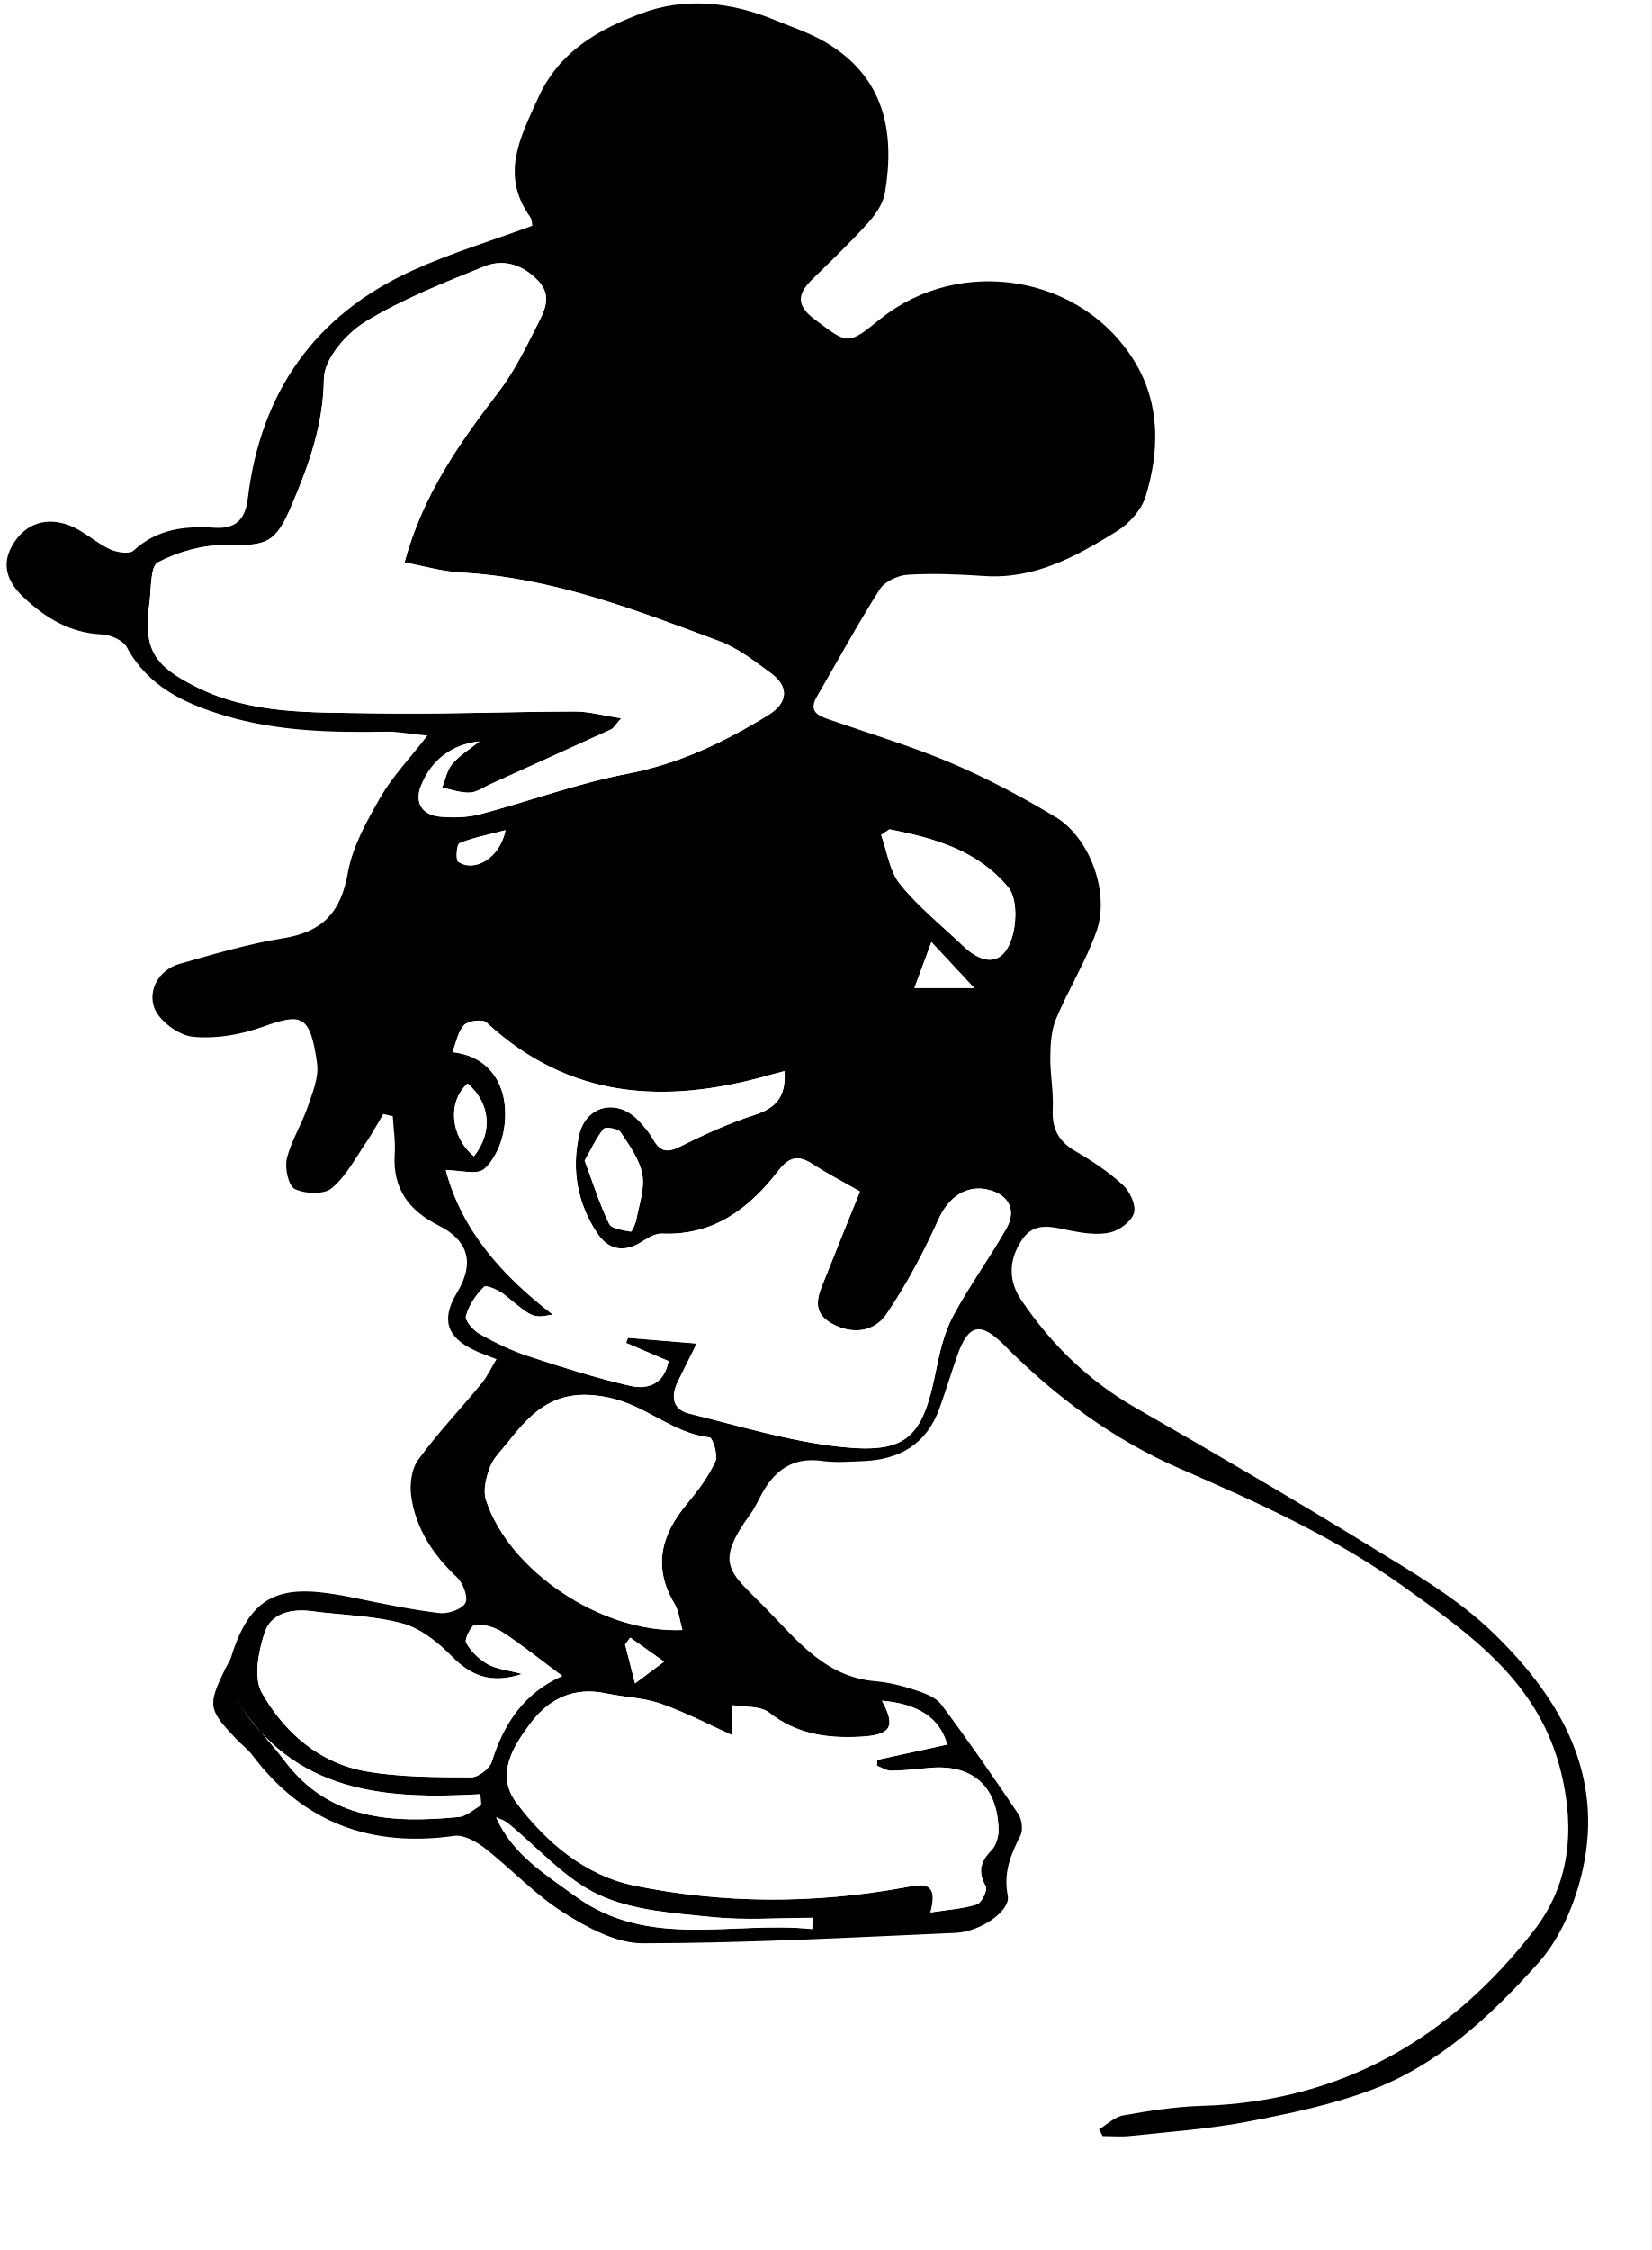
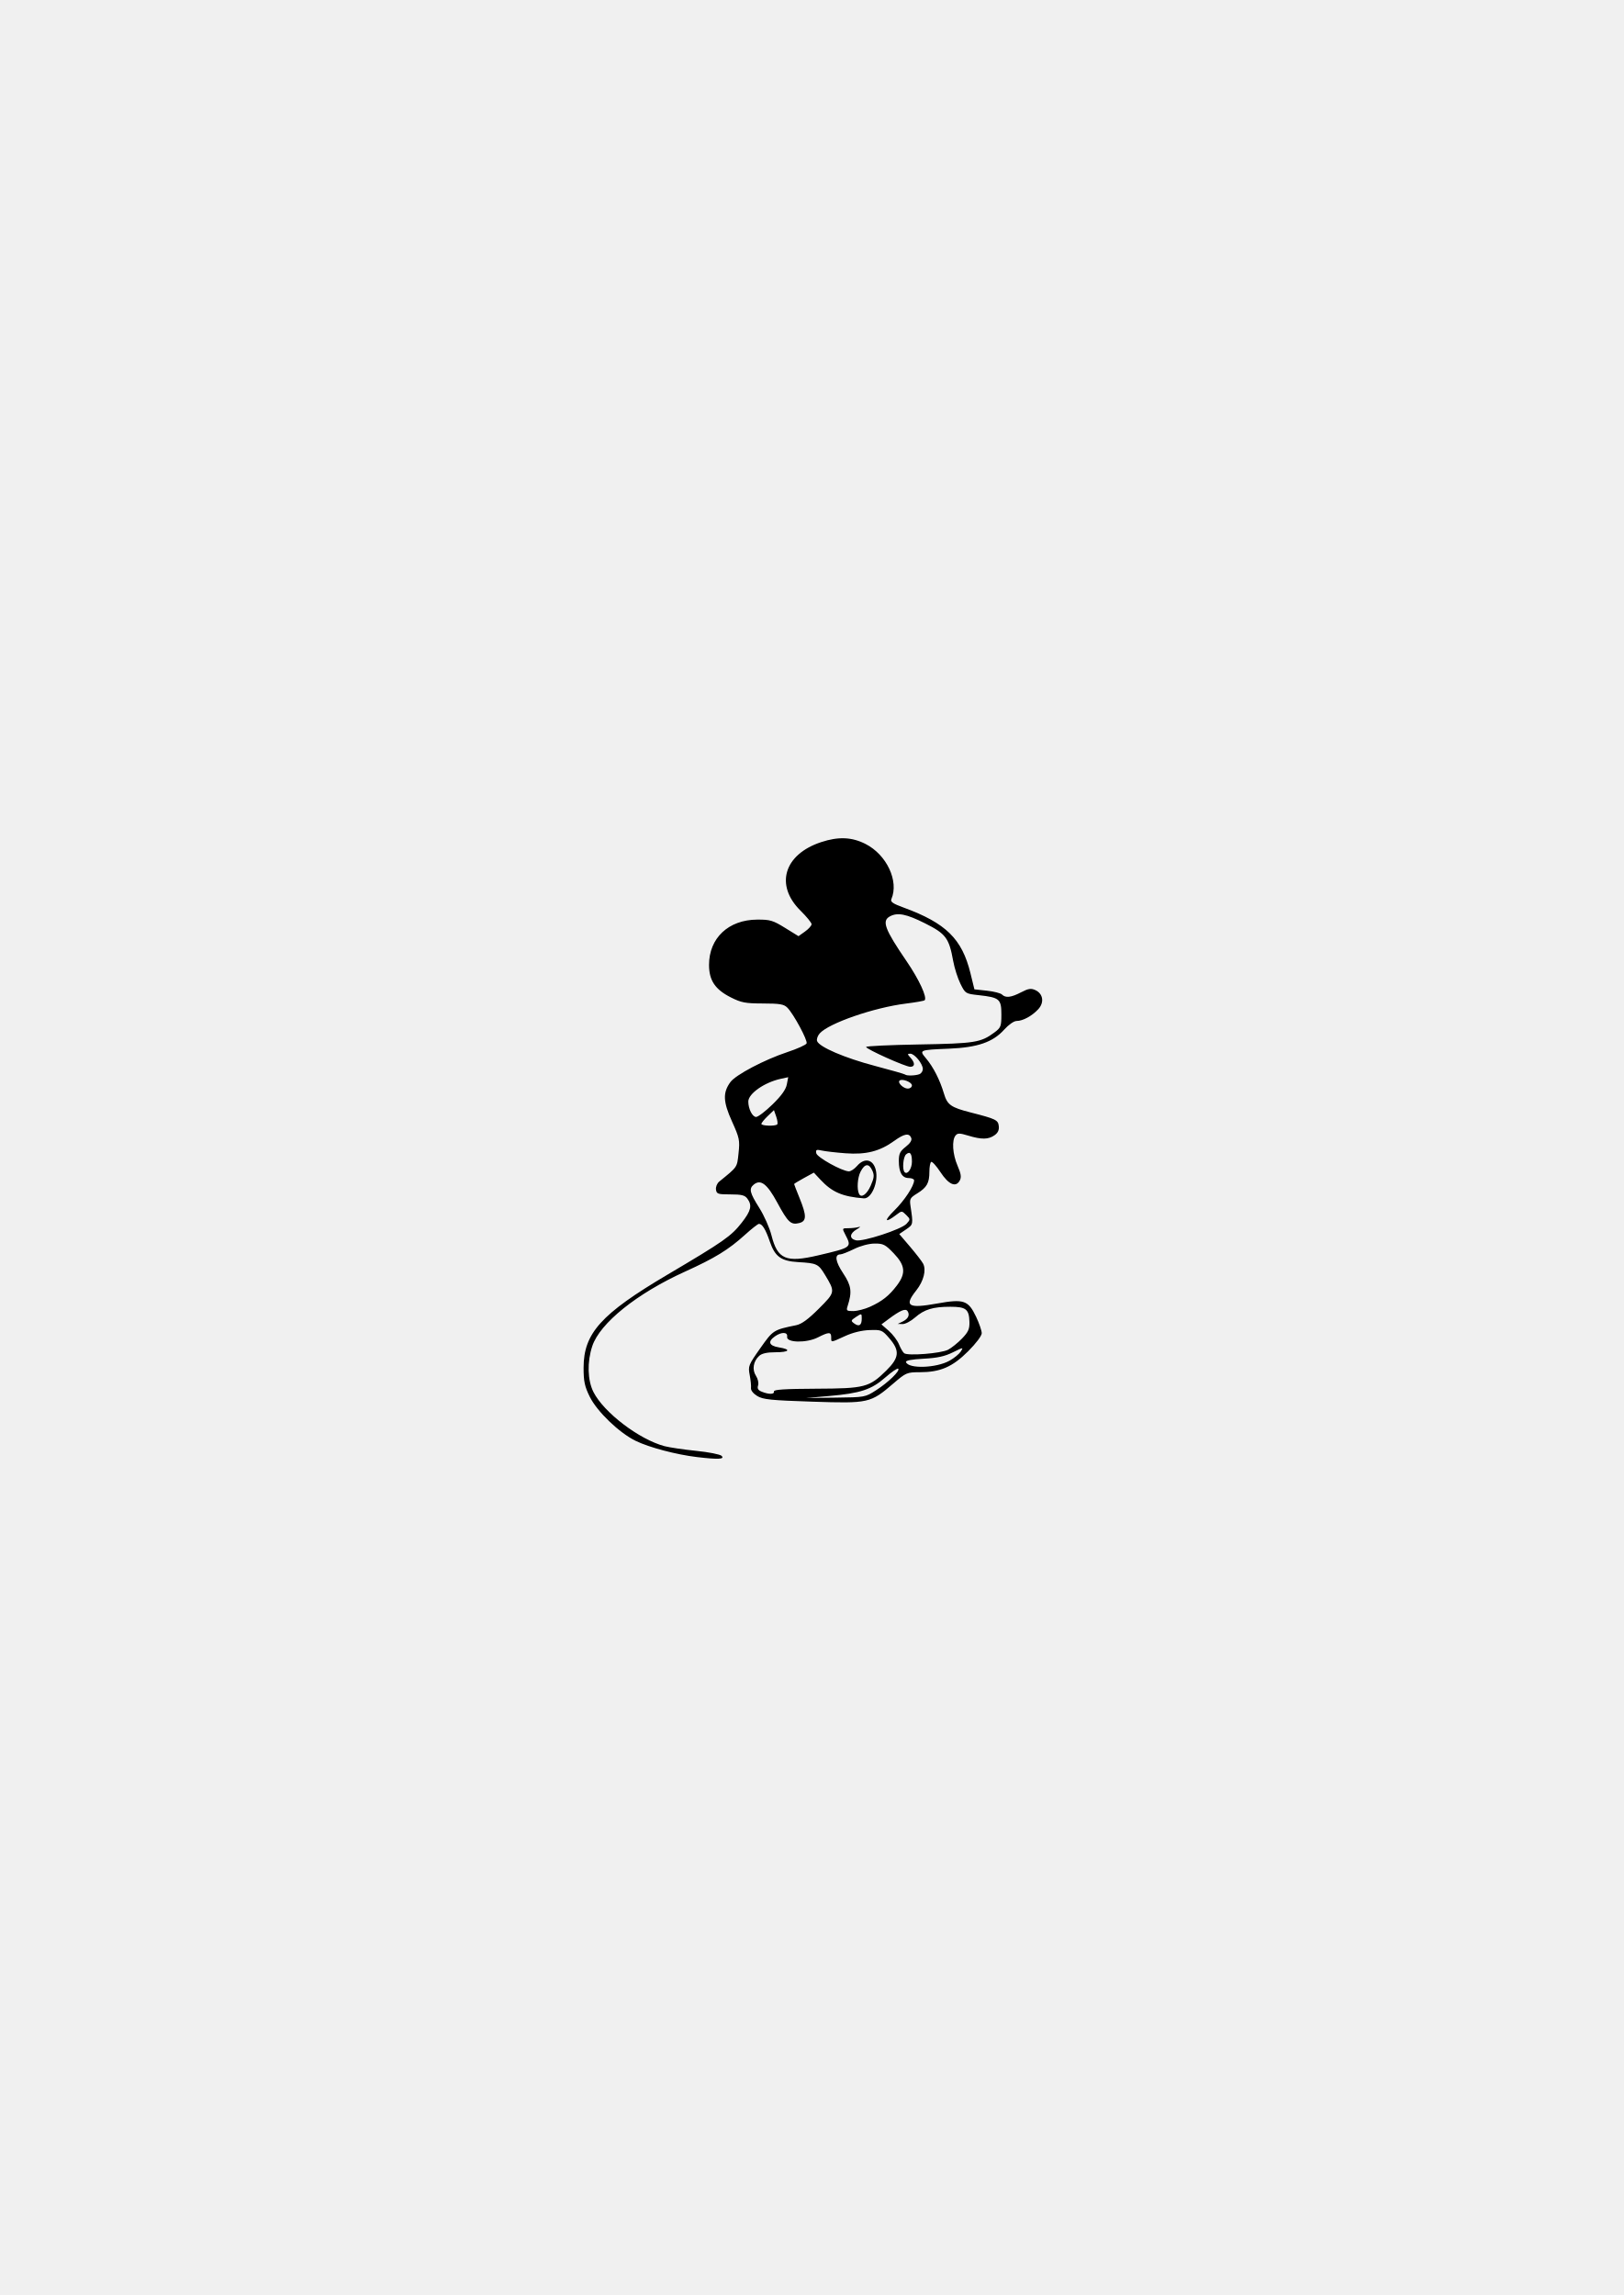
- <svg xmlns="http://www.w3.org/2000/svg" id="Layer_1" viewBox="0 0 323 440">
-   <defs>
-     <style>.cls-1,.cls-2{stroke-width:0px;}.cls-2{fill:#fff;}</style>
-   </defs>
-   <path class="cls-2" d="M0,440C0,293.33,0,146.67,0,0c107.67,0,215.33,0,323,0,0,146.67,0,293.33,0,440-107.67,0-215.33,0-323,0ZM97.11,265.78c-1.11,1.82-1.84,3.43-2.93,4.75-4.12,5-8.61,9.72-12.41,14.94-1.31,1.8-1.67,4.87-1.34,7.2.91,6.3,4.28,11.37,8.93,15.75,1.2,1.13,2.27,3.98,1.66,5.04-.73,1.26-3.41,2.17-5.1,1.97-5.57-.68-11.1-1.84-16.61-2.97-13.09-2.69-19.97-2.02-24.12,11.6-.24.78-.77,1.47-1.13,2.22-3.5,7.23-3.39,7.94,2.15,13.79,1.03,1.09,2.28,2,3.17,3.19,9.99,13.25,23.23,18.02,39.48,15.73,1.86-.26,4.32,1.13,5.97,2.42,5.23,4.09,9.84,9.08,15.4,12.6,4.63,2.93,10.27,5.99,15.47,5.99,20.4-.02,40.81-1.15,61.21-2.04,4.89-.21,10.76-4.31,10.19-7.24-.88-4.5.55-8.03,2.47-11.78.56-1.08.3-3.16-.41-4.22-4.87-7.25-9.85-14.45-15.09-21.44-1.08-1.44-3.31-2.22-5.17-2.83-2.5-.82-5.13-1.47-7.75-1.7-9.83-.85-15.36-8.13-21.47-14.34-7.01-7.14-10.14-8.42-2.87-18.44.87-1.2,1.48-2.59,2.2-3.9,2.55-4.66,6.14-7.19,11.77-6.4,2.61.37,5.33.14,7.99.04,7.15-.27,12.45-3.32,14.97-10.3,1.24-3.44,2.29-6.94,3.5-10.39,2.15-6.1,4.54-6.63,9.11-2.04,10.06,10.13,21.34,18.51,34.48,24.22,15.08,6.56,30.05,13.28,43.52,22.92,13.4,9.59,26.72,18.86,31,36.52,2.76,11.38,1.61,21.89-5.27,30.78-16.37,21.17-37.74,33.62-65.14,34.4-5.11.15-10.23.97-15.28,1.86-1.68.3-3.15,1.78-4.71,2.72.24.44.47.88.71,1.32,1.8,0,3.63.16,5.41-.03,7.58-.82,15.22-1.33,22.69-2.75,8.25-1.57,16.6-3.3,24.43-6.23,13.22-4.95,23.5-14.63,32.66-24.84,4.69-5.23,7.76-12.95,9.06-20.01,3.36-18.3-5.59-32.75-18.05-44.74-6.83-6.57-15.35-11.52-23.52-16.54-15.26-9.38-30.74-18.41-46.28-27.32-9.18-5.26-16.44-12.37-22.31-21.03-2.62-3.86-2.43-7.88.08-11.73,2.47-3.77,5.95-2.56,9.45-1.88,2.56.5,5.35.93,7.82.38,1.83-.41,4.19-2.17,4.68-3.81.45-1.52-.8-4.21-2.15-5.46-2.78-2.56-6.01-4.71-9.29-6.62-3.27-1.91-4.62-4.37-4.44-8.16.16-3.44-.53-6.91-.48-10.36.04-2.48.21-5.16,1.14-7.4,2.43-5.8,5.82-11.22,7.9-17.12,2.64-7.48-1.31-18.28-8.03-22.32-6.53-3.93-13.32-7.56-20.33-10.53-7.76-3.3-15.88-5.72-23.86-8.5-2.25-.78-4.21-1.57-2.47-4.54,4.08-7,7.94-14.14,12.3-20.97.98-1.53,3.56-2.73,5.48-2.84,4.97-.3,9.99-.08,14.98.25,9.9.66,18.05-3.89,25.96-8.79,2.38-1.47,4.76-4.13,5.56-6.74,2.72-8.83,2.88-17.94-1.96-26.1-10.25-17.27-34.29-21.22-49.99-8.57-6.35,5.12-6.22,4.95-12.87-.06-3.56-2.69-3.25-4.93-.42-7.7,3.69-3.61,7.44-7.18,10.9-11.01,1.51-1.67,3.02-3.83,3.37-5.95,2.02-11.99-.14-22.62-11.5-29.37-3.1-1.85-6.63-3-9.99-4.4-8.61-3.56-17.69-4.53-26.3-1.27-8.24,3.12-15.92,7.37-20.03,16.46-3.55,7.84-7.44,15.04-1.59,23.28.42.59.39,1.51.44,1.74-8.07,2.98-16.01,5.36-23.48,8.76-19.09,8.69-29.69,23.83-32.18,44.6-.49,4.09-2.39,5.96-6.5,5.69-5.79-.37-11.24.22-15.84,4.47-.82.76-3.32.37-4.68-.28-2.82-1.34-5.22-3.71-8.12-4.74-4.32-1.53-8.29-.34-10.81,3.81-2.42,3.98-.98,7.42,2.05,10.29,4.31,4.08,9.14,7.03,15.39,7.3,1.69.07,4.12,1.16,4.86,2.52,4.19,7.71,11.3,11.01,19.1,13.35,10.33,3.09,20.96,3.34,31.63,3.15,2.19-.04,4.39.4,8.06.77-3.69,4.77-6.94,8.13-9.19,12.06-2.66,4.65-5.47,9.62-6.38,14.77-1.36,7.66-4.8,11.53-12.66,12.8-6.83,1.1-13.53,3.1-20.21,5-4.15,1.18-6.18,5.13-5.03,8.49.88,2.57,4.72,5.45,7.5,5.76,4.45.48,9.37-.36,13.65-1.9,7.66-2.75,9.38-2.55,10.73,7.12.38,2.73-.9,5.81-1.86,8.58-1.18,3.43-3.23,6.61-4.06,10.09-.44,1.84.34,5.31,1.58,5.9,2.01.95,5.66,1.11,7.17-.14,2.81-2.33,4.64-5.88,6.78-8.99,1.22-1.78,2.23-3.69,3.34-5.55.62.15,1.24.29,1.86.44.14,2.49.54,5,.38,7.47-.43,6.73,2.8,11,8.56,13.88,5.92,2.97,7.1,7.41,3.65,13.12-3.17,5.25-2.12,8.72,3.47,11.35,1.16.55,2.39.96,4.22,1.69Z" />
-   <path class="cls-1" d="M97.11,265.78c-1.83-.73-3.06-1.14-4.22-1.69-5.59-2.63-6.63-6.1-3.47-11.35,3.45-5.71,2.27-10.15-3.65-13.12-5.76-2.89-8.99-7.16-8.56-13.88.16-2.47-.24-4.98-.38-7.47-.62-.15-1.24-.29-1.86-.44-1.11,1.85-2.12,3.77-3.34,5.55-2.13,3.11-3.96,6.66-6.78,8.99-1.51,1.25-5.17,1.1-7.17.14-1.24-.59-2.02-4.06-1.58-5.9.83-3.49,2.88-6.66,4.06-10.09.95-2.77,2.24-5.85,1.86-8.58-1.35-9.67-3.07-9.87-10.73-7.12-4.27,1.53-9.2,2.38-13.65,1.9-2.79-.3-6.62-3.18-7.5-5.76-1.15-3.36.88-7.31,5.03-8.49,6.68-1.9,13.38-3.9,20.21-5,7.86-1.27,11.3-5.14,12.66-12.8.91-5.15,3.72-10.12,6.38-14.77,2.25-3.93,5.49-7.3,9.19-12.06-3.66-.37-5.86-.81-8.06-.77-10.68.19-21.3-.05-31.63-3.15-7.8-2.34-14.91-5.63-19.1-13.35-.74-1.36-3.16-2.44-4.86-2.52-6.25-.27-11.08-3.22-15.39-7.3-3.04-2.87-4.47-6.31-2.05-10.29,2.52-4.15,6.49-5.34,10.81-3.81,2.9,1.03,5.29,3.4,8.12,4.74,1.35.64,3.86,1.03,4.68.28,4.61-4.26,10.06-4.85,15.84-4.47,4.11.27,6.01-1.6,6.5-5.69,2.49-20.77,13.09-35.91,32.18-44.6,7.47-3.4,15.41-5.79,23.48-8.76-.05-.23-.02-1.15-.44-1.74-5.85-8.25-1.96-15.44,1.59-23.28,4.11-9.09,11.79-13.34,20.03-16.46,8.61-3.26,17.69-2.29,26.3,1.27,3.36,1.39,6.89,2.55,9.99,4.4,11.36,6.75,13.51,17.37,11.5,29.37-.36,2.13-1.87,4.29-3.37,5.95-3.46,3.83-7.21,7.39-10.9,11.01-2.83,2.77-3.14,5.01.42,7.7,6.65,5.02,6.52,5.18,12.87.06,15.69-12.65,39.74-8.7,49.99,8.57,4.84,8.16,4.68,17.27,1.96,26.1-.8,2.6-3.18,5.26-5.56,6.74-7.91,4.9-16.05,9.46-25.96,8.79-4.98-.33-10-.55-14.98-.25-1.92.11-4.51,1.31-5.48,2.84-4.35,6.83-8.21,13.97-12.3,20.97-1.73,2.97.23,3.76,2.47,4.54,7.98,2.77,16.11,5.2,23.86,8.5,7.01,2.98,13.8,6.61,20.33,10.53,6.73,4.04,10.67,14.84,8.03,22.32-2.08,5.9-5.47,11.33-7.9,17.12-.94,2.24-1.11,4.91-1.14,7.4-.05,3.45.65,6.92.48,10.36-.18,3.8,1.16,6.26,4.44,8.16,3.28,1.91,6.51,4.06,9.29,6.62,1.36,1.24,2.6,3.93,2.15,5.46-.48,1.64-2.84,3.4-4.68,3.81-2.46.55-5.26.12-7.82-.38-3.5-.68-6.98-1.89-9.45,1.88-2.52,3.84-2.7,7.86-.08,11.73,5.86,8.66,13.13,15.77,22.31,21.03,15.54,8.91,31.02,17.94,46.28,27.32,8.17,5.02,16.69,9.96,23.52,16.54,12.45,11.99,21.4,26.44,18.05,44.74-1.3,7.06-4.36,14.78-9.06,20.01-9.16,10.21-19.44,19.89-32.66,24.84-7.83,2.93-16.18,4.66-24.43,6.23-7.47,1.42-15.11,1.93-22.69,2.75-1.78.19-3.6.03-5.41.03-.24-.44-.47-.88-.71-1.32,1.56-.94,3.03-2.42,4.71-2.72,5.05-.89,10.17-1.71,15.28-1.86,27.4-.79,48.78-13.23,65.14-34.4,6.87-8.89,8.03-19.4,5.27-30.78-4.28-17.66-17.6-26.93-31-36.52-13.47-9.64-28.44-16.36-43.52-22.92-13.14-5.71-24.42-14.1-34.48-24.22-4.57-4.6-6.96-4.06-9.11,2.04-1.21,3.45-2.26,6.95-3.5,10.39-2.52,6.98-7.82,10.04-14.97,10.3-2.66.1-5.38.33-7.99-.04-5.63-.79-9.22,1.75-11.77,6.4-.72,1.31-1.33,2.7-2.2,3.9-7.27,10.02-4.14,11.3,2.87,18.44,6.11,6.21,11.64,13.5,21.47,14.34,2.62.23,5.25.87,7.75,1.7,1.86.61,4.09,1.39,5.17,2.83,5.24,6.99,10.22,14.19,15.09,21.44.71,1.06.97,3.14.41,4.22-1.92,3.75-3.35,7.28-2.47,11.78.57,2.92-5.3,7.02-10.19,7.24-20.4.89-40.8,2.02-61.21,2.04-5.19,0-10.83-3.06-15.47-5.99-5.56-3.51-10.17-8.51-15.4-12.6-1.66-1.29-4.11-2.69-5.97-2.42-16.25,2.29-29.49-2.48-39.48-15.73-.89-1.19-2.14-2.1-3.17-3.19-5.54-5.85-5.65-6.56-2.15-13.79.36-.75.89-1.44,1.13-2.22,4.15-13.62,11.03-14.29,24.12-11.6,5.51,1.13,11.03,2.29,16.61,2.97,1.68.2,4.37-.7,5.1-1.97.61-1.06-.46-3.91-1.66-5.04-4.65-4.38-8.01-9.45-8.93-15.75-.34-2.33.02-5.39,1.34-7.2,3.8-5.22,8.29-9.94,12.41-14.94,1.09-1.32,1.82-2.93,2.93-4.75ZM93.81,144.97c-5.49.59-9.41,3.65-11.44,8.63-1.31,3.2.06,5.75,3.68,6.09,2.61.24,5.4.17,7.92-.49,9.62-2.54,19.04-6.03,28.77-7.91,10.09-1.94,18.93-6.18,27.48-11.43,3.91-2.4,4.22-5.54.59-8.21-3.2-2.35-6.47-4.93-10.13-6.29-16.38-6.1-32.71-12.45-50.5-13.41-3.76-.2-7.48-1.32-11.05-1.98,3.6-13.36,10.83-23.45,18.44-33.39,3-3.92,5.23-8.48,7.47-12.92,1.38-2.73,3.11-5.73.23-8.76-2.94-3.1-6.69-4.35-10.46-2.83-7.99,3.22-16.12,6.42-23.42,10.89-3.7,2.27-7.99,7.26-8.03,11.07-.11,9.05-2.97,16.95-6.35,24.88-3.18,7.48-4.88,7.79-12.95,7.68-4.42-.06-9.21,1.31-13.15,3.35-1.53.79-1.3,5.18-1.67,7.96-1.2,9.06.84,12.22,9.02,16.35,10.91,5.51,22.67,5,34.26,5.22,13.32.25,26.65-.32,39.97-.35,2.74,0,5.48.79,9.01,1.34-1.25,1.43-1.5,1.95-1.9,2.13-7.85,3.59-15.72,7.15-23.58,10.71-1.36.62-2.72,1.62-4.12,1.68-1.79.08-3.61-.61-5.42-.97.65-1.58.96-3.45,2.02-4.67,1.48-1.71,3.52-2.94,5.32-4.38ZM153.46,209.46c-1.4.37-2.35.6-3.29.87-20.06,5.68-38.81,4.62-55.03-10.38-.75-.69-3.53-.35-4.36.5-1.22,1.25-1.54,3.39-2.3,5.3,7.24.75,11.28,6.55,10.15,14.75-.4,2.89-1.82,6.23-3.91,8.09-1.4,1.24-4.8.24-7.53.24,3.14,11.78,10.95,20.55,20.93,28.24-3.95.74-3.9.68-9.37-3.82-1.13-.93-3.63-2.04-4.08-1.6-1.58,1.54-2.97,3.6-3.54,5.7-.24.9,1.46,2.83,2.71,3.53,3.03,1.7,6.21,3.24,9.51,4.32,6.6,2.17,13.25,4.29,20.01,5.83,3.33.76,6.59-.38,7.39-4.86-2.89-1.24-5.59-2.4-8.29-3.55.12-.33.23-.67.35-1,4.25.35,8.5.7,13.46,1.11-1.23,2.47-2.45,4.91-3.66,7.37-1.42,2.88-1.17,5.51,2.23,6.35,9.83,2.41,19.64,5.43,29.64,6.5,12.86,1.37,15.95-1.84,18.52-14.57.75-3.71,1.6-7.58,3.34-10.88,3.15-5.95,7.19-11.42,10.51-17.29,2.02-3.56.43-6.54-3.42-7.52-4.46-1.14-7.97,1.54-9.83,5.68-2.91,6.46-6.26,12.81-10.24,18.65-2.46,3.61-6.93,3.98-10.83,1.72-4.25-2.46-2.23-6.02-.96-9.24,2.17-5.51,4.42-11,6.63-16.5-3.34-1.91-6.45-3.5-9.35-5.4-2.83-1.84-4.58-1.28-6.65,1.39-5.71,7.4-12.69,12.68-22.77,12.25-1.31-.06-2.78.89-4,1.65-3.5,2.17-6.49,1.5-8.65-1.76-3.85-5.82-5.03-12.36-3.52-19.12,1.3-5.8,7.28-7.26,11.48-3.04,1.17,1.17,2.24,2.5,3.06,3.92,1.38,2.41,2.79,2.55,5.29,1.3,4.71-2.37,9.57-4.57,14.58-6.19,4.13-1.34,6.1-3.58,5.77-8.52ZM143.16,339.27c-4.09-1.84-8.84-4.33-13.84-6.1-3.39-1.2-7.16-1.27-10.72-2.03-6.29-1.34-11.17.97-14.84,5.86-3.49,4.65-6.81,10.07-2.73,15.51,5.84,7.79,13.49,14.26,23.15,16.23,17.39,3.54,35.01,3.55,52.57.38,3.11-.56,7.07-1.77,5.26,4.84,3.34-.52,6.33-.7,9.1-1.57.91-.29,2.11-2.83,1.72-3.52-1.61-2.86-1.05-4.86,1.12-7.09.91-.93,1.41-2.68,1.38-4.04-.24-8.54-5.19-12.83-13.58-12.03-2.48.24-4.97.52-7.45.55-.91.01-1.83-.63-2.75-.98.01-.38.03-.76.04-1.15,4.56-1,9.13-1.99,13.69-2.99-1.41-5.23-5.74-7.98-12.75-8.57,2.78,5.11,1.74,6.73-4.23,7.04-6.49.34-12.46-.48-17.86-4.73-1.73-1.36-4.8-1.02-7.26-1.45v5.82ZM133.48,318.75c-.56-1.97-.69-3.71-1.5-5.05-4.36-7.24-2.69-13.57,2.41-19.66,2.12-2.53,4.15-5.27,5.53-8.24.57-1.21-.53-4.66-1.12-4.72-7.18-.77-12.27-6.17-19.53-7.75-10.2-2.22-14.88,2.27-19.94,8.72-1.23,1.57-2.81,3.04-3.48,4.83-.75,1.99-1.4,4.56-.79,6.44,4.56,13.93,22.71,26.1,38.42,25.42ZM109.98,327.73c-4.23-3.14-7.82-6.03-11.65-8.54-1.51-.99-3.58-1.55-5.36-1.48-.7.03-2.17,2.8-1.79,3.51.91,1.69,2.52,3.24,4.22,4.21,1.67.95,3.78,1.12,6.73,1.91-6.07,2.02-10.04.34-13.81-3.49-2.66-2.7-6.04-5.41-9.57-6.37-5.72-1.55-11.84-1.62-17.77-2.41-4.02-.53-7.97.39-9.22,4.2-1.2,3.68-2.21,8.83-.54,11.76,4.43,7.8,11.3,13.81,20.52,15.38,6.68,1.14,13.59,1.1,20.4,1.15,1.4,0,3.66-1.7,4.07-3.06,2.31-7.54,6.38-13.49,13.78-16.77ZM173.96,162.17c-.53.37-1.07.74-1.6,1.11,1.18,3.25,1.64,7.08,3.7,9.62,3.6,4.45,8.16,8.11,12.34,12.08,4.49,4.27,8.35,3.48,9.79-2.53.67-2.81.64-6.97-.98-8.94-5.95-7.23-14.54-9.65-23.25-11.34ZM94.11,353c-.05-.71-.1-1.43-.14-2.15-18.88,1.1-36.7-.36-47.79-18.65,2.74,4.58,6.43,8.04,9.42,12.03,8.84,11.8,21.21,12.3,34.14,11.08,1.52-.14,2.92-1.51,4.38-2.32ZM114.36,226.95c1.67,4.49,2.94,8.56,4.79,12.36.48,1,2.73,1.23,4.23,1.54.2.04.93-1.5,1.09-2.36.54-2.94,1.68-6.05,1.17-8.83-.54-2.94-2.54-5.68-4.26-8.27-.47-.7-2.95-1.08-3.31-.64-1.44,1.78-2.41,3.94-3.7,6.21ZM158.85,377.22c.04-.73.07-1.46.11-2.18-6.56,0-13.17.53-19.67-.14-7.5-.77-15.52-1.26-22.15-4.35-6.69-3.11-11.94-9.28-17.86-14.07-.63-.51-1.49-.74-2.24-1.1,3.24,7.3,9.61,11.13,15.5,15.43,14.38,10.48,30.81,4.79,46.31,6.43ZM91.47,211.87c-3.99,3.54-3.39,10.42,1.24,14.24,3.72-4.71,3.23-10.34-1.24-14.24ZM178.87,193.2h11.68c-3.27-3.51-5.61-6.02-8.37-8.98-1.3,3.51-2.25,6.09-3.32,8.98ZM98.88,162.33c-3.55.94-6.39,1.48-9,2.55-.54.22-.79,3.26-.24,3.63,3.17,2.14,8.18-.69,9.25-6.19ZM123.26,320.23c-.33.46-.66.92-.99,1.37.51,2,1.03,4.01,1.94,7.58,2.32-1.73,4-2.99,5.68-4.25-2.21-1.57-4.43-3.13-6.64-4.7Z" />
-   <path class="cls-2" d="M93.81,144.97c-1.8,1.44-3.84,2.67-5.32,4.38-1.06,1.22-1.37,3.09-2.02,4.67,1.81.36,3.63,1.05,5.42.97,1.4-.06,2.76-1.07,4.12-1.68,7.87-3.56,15.73-7.12,23.58-10.71.4-.18.64-.7,1.9-2.13-3.53-.55-6.27-1.34-9.01-1.34-13.32.03-26.65.6-39.97.35-11.59-.22-23.35.29-34.26-5.22-8.18-4.13-10.23-7.29-9.02-16.35.37-2.78.14-7.17,1.67-7.96,3.95-2.04,8.73-3.41,13.15-3.35,8.07.11,9.77-.2,12.95-7.68,3.38-7.93,6.24-15.84,6.35-24.88.05-3.81,4.33-8.8,8.03-11.07,7.3-4.47,15.43-7.67,23.42-10.89,3.77-1.52,7.52-.27,10.46,2.83,2.87,3.03,1.15,6.03-.23,8.76-2.24,4.44-4.47,9-7.47,12.92-7.61,9.95-14.84,20.04-18.44,33.39,3.57.66,7.29,1.78,11.05,1.98,17.78.96,34.12,7.31,50.5,13.41,3.66,1.36,6.93,3.94,10.13,6.29,3.63,2.67,3.32,5.8-.59,8.21-8.55,5.25-17.39,9.49-27.48,11.43-9.74,1.87-19.15,5.37-28.77,7.91-2.52.66-5.31.74-7.92.49-3.61-.34-4.98-2.89-3.68-6.09,2.03-4.98,5.95-8.04,11.44-8.63Z" />
-   <path class="cls-2" d="M153.46,209.46c.33,4.94-1.63,7.18-5.77,8.52-5.01,1.62-9.87,3.82-14.58,6.19-2.49,1.26-3.91,1.11-5.29-1.3-.82-1.43-1.9-2.75-3.06-3.92-4.21-4.22-10.19-2.76-11.48,3.04-1.51,6.76-.33,13.3,3.52,19.12,2.16,3.26,5.15,3.93,8.65,1.76,1.22-.76,2.69-1.7,4-1.65,10.07.44,17.05-4.85,22.77-12.25,2.06-2.67,3.82-3.23,6.65-1.39,2.91,1.89,6.01,3.49,9.35,5.4-2.22,5.51-4.46,10.99-6.63,16.5-1.27,3.23-3.29,6.78.96,9.24,3.9,2.26,8.37,1.89,10.83-1.72,3.98-5.84,7.34-12.19,10.24-18.65,1.86-4.14,5.38-6.82,9.83-5.68,3.85.98,5.44,3.96,3.42,7.52-3.33,5.87-7.36,11.34-10.51,17.29-1.75,3.3-2.59,7.17-3.34,10.88-2.57,12.73-5.67,15.94-18.52,14.57-10-1.07-19.81-4.09-29.64-6.5-3.4-.83-3.65-3.47-2.23-6.35,1.21-2.45,2.43-4.9,3.66-7.37-4.96-.41-9.21-.76-13.46-1.11-.12.33-.23.67-.35,1,2.7,1.16,5.4,2.31,8.29,3.55-.8,4.48-4.07,5.61-7.39,4.86-6.77-1.54-13.41-3.66-20.01-5.83-3.29-1.08-6.48-2.62-9.51-4.32-1.25-.7-2.96-2.63-2.71-3.53.57-2.1,1.96-4.16,3.54-5.7.45-.43,2.95.68,4.08,1.6,5.48,4.5,5.42,4.56,9.37,3.82-9.98-7.69-17.79-16.46-20.93-28.24,2.73,0,6.13,1.01,7.53-.24,2.09-1.86,3.52-5.2,3.91-8.09,1.13-8.2-2.91-14-10.15-14.75.76-1.91,1.08-4.05,2.3-5.3.82-.85,3.61-1.19,4.36-.5,16.22,15,34.96,16.06,55.03,10.38.94-.27,1.89-.5,3.29-.87Z" />
-   <path class="cls-2" d="M143.16,339.27v-5.82c2.46.44,5.53.09,7.26,1.45,5.4,4.25,11.37,5.07,17.86,4.73,5.97-.32,7.01-1.93,4.23-7.04,7.01.59,11.34,3.34,12.75,8.57-4.57,1-9.13,2-13.69,2.99-.01.38-.03.76-.04,1.15.92.35,1.84.99,2.75.98,2.49-.03,4.97-.32,7.45-.55,8.4-.8,13.34,3.49,13.58,12.03.04,1.36-.47,3.1-1.38,4.04-2.16,2.23-2.72,4.24-1.12,7.09.39.69-.81,3.24-1.72,3.52-2.77.87-5.76,1.05-9.1,1.57,1.81-6.61-2.15-5.4-5.26-4.84-17.55,3.17-35.18,3.16-52.57-.38-9.67-1.97-17.32-8.44-23.15-16.23-4.08-5.44-.76-10.87,2.73-15.51,3.68-4.89,8.56-7.2,14.84-5.86,3.56.76,7.33.83,10.72,2.03,5,1.77,9.75,4.26,13.84,6.1Z" />
-   <path class="cls-2" d="M133.48,318.75c-15.71.68-33.86-11.49-38.42-25.42-.62-1.88.04-4.45.79-6.44.67-1.79,2.25-3.26,3.48-4.83,5.06-6.46,9.75-10.94,19.94-8.72,7.25,1.58,12.35,6.98,19.53,7.75.59.06,1.69,3.51,1.12,4.72-1.39,2.96-3.41,5.7-5.53,8.24-5.1,6.09-6.77,12.42-2.41,19.66.8,1.34.94,3.08,1.5,5.05Z" />
-   <path class="cls-2" d="M109.98,327.73c-7.39,3.27-11.46,9.23-13.78,16.77-.42,1.36-2.68,3.07-4.07,3.06-6.81-.04-13.72,0-20.4-1.15-9.22-1.57-16.08-7.58-20.52-15.38-1.67-2.93-.67-8.09.54-11.76,1.25-3.81,5.2-4.73,9.22-4.2,5.94.78,12.05.85,17.77,2.41,3.53.96,6.91,3.67,9.57,6.37,3.77,3.83,7.73,5.52,13.81,3.49-2.94-.79-5.06-.95-6.73-1.91-1.69-.97-3.31-2.52-4.22-4.21-.38-.71,1.08-3.48,1.79-3.51,1.78-.08,3.85.49,5.36,1.48,3.83,2.51,7.42,5.4,11.65,8.54Z" />
-   <path class="cls-2" d="M173.96,162.17c8.72,1.69,17.3,4.11,23.25,11.34,1.62,1.97,1.65,6.13.98,8.94-1.44,6.01-5.3,6.8-9.79,2.53-4.18-3.97-8.74-7.64-12.34-12.08-2.06-2.54-2.52-6.37-3.7-9.62.53-.37,1.07-.74,1.6-1.11Z" />
-   <path class="cls-2" d="M94.11,353c-1.46.8-2.86,2.17-4.38,2.32-12.93,1.22-25.3.72-34.14-11.08-2.99-3.99-6.67-7.46-9.42-12.03,11.1,18.29,28.91,19.75,47.79,18.65.05.72.1,1.43.14,2.15Z" />
-   <path class="cls-2" d="M114.36,226.95c1.29-2.27,2.26-4.43,3.7-6.21.36-.44,2.84-.06,3.31.64,1.73,2.59,3.73,5.34,4.26,8.27.51,2.78-.63,5.89-1.17,8.83-.16.87-.88,2.4-1.09,2.36-1.5-.31-3.75-.54-4.23-1.54-1.84-3.8-3.11-7.87-4.79-12.36Z" />
-   <path class="cls-2" d="M158.85,377.22c-15.5-1.64-31.92,4.05-46.31-6.43-5.89-4.29-12.26-8.13-15.5-15.43.75.36,1.61.59,2.24,1.1,5.92,4.79,11.17,10.96,17.86,14.07,6.64,3.09,14.65,3.58,22.15,4.35,6.49.67,13.11.14,19.67.14-.04.73-.07,1.46-.11,2.18Z" />
-   <path class="cls-2" d="M91.47,211.87c4.47,3.89,4.96,9.52,1.24,14.24-4.63-3.81-5.23-10.7-1.24-14.24Z" />
-   <path class="cls-2" d="M178.87,193.2c1.07-2.88,2.02-5.47,3.32-8.98,2.75,2.95,5.1,5.47,8.37,8.98h-11.68Z" />
-   <path class="cls-2" d="M98.88,162.33c-1.07,5.49-6.08,8.33-9.25,6.19-.55-.37-.29-3.41.24-3.63,2.61-1.08,5.45-1.61,9-2.55Z" />
-   <path class="cls-2" d="M123.26,320.23c2.21,1.57,4.43,3.13,6.64,4.7-1.68,1.26-3.36,2.51-5.68,4.25-.91-3.57-1.43-5.57-1.94-7.58.33-.46.66-.92.99-1.37Z" />
+ <svg xmlns="http://www.w3.org/2000/svg" version="1.1" id="svg1" width="793.6" height="1122.133" viewBox="0 0 793.6 1122.133">
+   <defs id="defs1" />
+   <g id="g1">
+     <path style="fill:#000000" d="m 340.8,712.433 c -10.132,-1.202 -23.38,-4.702 -29.986,-7.922 -8.082,-3.939 -18.926,-14.363 -22.489,-21.619 -2.47,-5.031 -2.992,-7.486 -2.992,-14.092 0,-16.897 8.522,-26.358 41.067,-45.592 27.566,-16.291 31.097,-18.765 36.3,-25.44 4.529,-5.811 5.131,-8.406 2.712,-11.698 -1.228,-1.671 -2.824,-2.071 -8.267,-2.071 -6.142,0 -6.775,-0.21 -7.079,-2.352 -0.187,-1.316 0.518,-3.046 1.6,-3.926 9.08,-7.386 8.669,-6.78 9.431,-13.899 0.678,-6.329 0.457,-7.391 -3.236,-15.571 -4.337,-9.606 -4.51,-14.005 -0.755,-19.16 2.586,-3.55 16.655,-10.961 27.83,-14.661 4.914,-1.627 9.161,-3.549 9.438,-4.271 0.578,-1.506 -6.409,-14.462 -9.425,-17.478 -1.682,-1.682 -3.646,-2.018 -11.882,-2.033 -8.626,-0.016 -10.601,-0.388 -15.708,-2.959 -7.711,-3.883 -10.692,-8.315 -10.692,-15.9 0,-13.127 9.508,-22.071 23.547,-22.15 6.297,-0.035 7.687,0.376 13.605,4.029 l 6.592,4.069 3.195,-2.275 c 1.757,-1.251 3.195,-2.86 3.195,-3.575 0,-0.715 -2.412,-3.677 -5.36,-6.581 -12.669,-12.479 -8.168,-27.536 10.03,-33.548 8.448,-2.791 15.031,-2.513 21.758,0.919 10.312,5.261 16.364,18.182 12.6,26.904 -0.587,1.36 0.655,2.226 5.982,4.176 20.666,7.564 28.552,15.306 32.668,32.073 l 1.94,7.902 6.138,0.668 c 3.376,0.367 6.678,1.207 7.337,1.867 1.777,1.777 4.457,1.468 9.338,-1.076 3.544,-1.847 4.848,-2.055 6.937,-1.103 3.867,1.762 4.524,6.091 1.428,9.405 -3.094,3.312 -7.523,5.706 -10.556,5.706 -1.291,0 -3.905,1.827 -6.08,4.25 -5.492,6.118 -13.019,8.713 -26.962,9.298 -14.618,0.613 -14.683,0.64 -11.242,4.73 3.582,4.257 6.769,10.507 8.737,17.133 1.671,5.628 3.379,6.839 13.172,9.346 12.251,3.135 13.319,3.652 13.661,6.607 0.229,1.978 -0.405,3.343 -2.104,4.533 -2.989,2.094 -6.32,2.136 -12.82,0.164 -4.206,-1.276 -5.186,-1.287 -6.199,-0.067 -1.912,2.303 -1.467,9.16 0.956,14.751 1.718,3.965 1.97,5.631 1.096,7.265 -1.898,3.546 -5.421,2.018 -9.44,-4.093 -2.008,-3.052 -4.048,-5.304 -4.533,-5.004 -0.486,0.3 -0.883,2.469 -0.883,4.82 0,5.496 -1.216,7.66 -5.951,10.586 -3.521,2.176 -3.796,2.7 -3.269,6.229 1.342,8.978 1.344,8.965 -2.143,11.342 l -3.363,2.292 5.253,6.156 c 2.889,3.386 5.767,7.116 6.394,8.288 1.668,3.116 0.275,8.583 -3.348,13.142 -6.078,7.648 -4.002,8.943 10.233,6.38 13.018,-2.344 15.21,-1.595 19.048,6.512 1.51,3.19 2.746,6.791 2.746,8.002 0,1.282 -2.788,4.985 -6.667,8.855 -7.69,7.673 -13.564,10.212 -23.657,10.227 -6.252,0.009 -6.699,0.2 -12.877,5.501 -11.189,9.602 -12.047,9.795 -39.544,8.898 -20.439,-0.666 -24.195,-1.052 -27.022,-2.771 -1.947,-1.184 -3.189,-2.765 -3.051,-3.884 0.128,-1.038 -0.157,-3.917 -0.632,-6.398 -0.828,-4.322 -0.613,-4.866 5.147,-13.04 6.286,-8.92 6.428,-9.011 17.618,-11.302 2.619,-0.536 5.872,-2.916 11.014,-8.058 8.095,-8.095 8.107,-8.161 3.013,-16.595 -3.2,-5.298 -3.974,-5.665 -13.04,-6.184 -8.393,-0.481 -11.409,-2.666 -13.934,-10.097 -1.993,-5.862 -3.682,-8.614 -5.289,-8.614 -0.509,0 -3.61,2.431 -6.891,5.403 -8.012,7.256 -14.657,11.333 -29.233,17.939 -23.576,10.685 -41.637,25.19 -45.374,36.442 -2.571,7.741 -2.34,16.674 0.58,22.449 5.049,9.985 22.352,23.169 34.726,26.461 2.396,0.637 9.356,1.668 15.467,2.289 6.111,0.622 11.711,1.723 12.445,2.446 1.701,1.676 -1.571,1.841 -12.002,0.603 z m 87.519,-32.656 c 6.023,-3.867 11.864,-9.55 10.854,-10.56 -0.369,-0.369 -3.214,1.562 -6.322,4.291 -6.784,5.958 -12.165,7.73 -27.526,9.066 l -11.191,0.973 14.427,-0.174 c 14.291,-0.172 14.477,-0.206 19.758,-3.597 z m -49.919,0.572 c -0.196,-0.92 5.229,-1.275 20.533,-1.345 23.936,-0.109 26.019,-0.646 34.4,-8.88 6.388,-6.275 6.706,-9.741 1.452,-15.813 -3.47,-4.01 -3.856,-4.169 -9.64,-3.971 -3.829,0.131 -8.197,1.201 -11.981,2.933 -7.139,3.268 -6.764,3.236 -6.764,0.593 0,-2.688 -1.149,-2.679 -6.505,0.054 -5.574,2.844 -15.544,2.632 -15.048,-0.32 0.398,-2.368 -2.702,-2.476 -5.943,-0.206 -3.67,2.571 -2.95,4.622 1.896,5.397 6.212,0.993 5.22,2.391 -1.698,2.391 -4.039,0 -6.591,0.567 -7.904,1.755 -2.904,2.628 -3.573,6.732 -1.59,9.759 0.96,1.465 1.415,3.516 1.041,4.694 -0.489,1.541 -0.013,2.353 1.81,3.084 3.498,1.403 6.254,1.346 5.941,-0.123 z m 85.876,-15.049 c 2.205,-1.231 4.67,-3.246 5.478,-4.479 1.407,-2.147 1.244,-2.13 -3.868,0.4 -3.997,1.978 -7.593,2.76 -14.322,3.113 -5.855,0.307 -8.85,0.878 -8.596,1.639 1.135,3.405 14.771,2.975 21.307,-0.673 z m -0.742,-5.346 c 1.723,-0.902 4.804,-3.378 6.847,-5.503 3.035,-3.157 3.694,-4.636 3.604,-8.083 -0.163,-6.225 -1.68,-7.435 -9.322,-7.435 -8.528,0 -12.752,1.289 -17.294,5.276 -2.04,1.791 -4.773,3.224 -6.072,3.185 l -2.363,-0.072 2.338,-1.13 c 2.745,-1.327 3.662,-3.185 2.499,-5.066 -0.959,-1.552 -3.539,-0.49 -9.357,3.852 l -3.453,2.577 3.589,3.151 c 1.974,1.733 4.221,4.713 4.993,6.622 0.772,1.909 1.911,3.859 2.531,4.333 1.809,1.382 18.023,0.093 21.461,-1.706 z m -42.201,-15.242 c 0,-2.587 -0.044,-2.6 -2.781,-0.806 -2.584,1.693 -2.648,1.919 -0.91,3.19 2.404,1.758 3.69,0.926 3.69,-2.384 z m 4.075,-5.784 c 5.891,-2.673 9.312,-5.387 13.101,-10.391 4.507,-5.952 4.132,-9.814 -1.526,-15.719 -4.13,-4.31 -5.115,-4.815 -9.333,-4.785 -2.794,0.02 -6.89,1.103 -10.05,2.657 -2.933,1.443 -5.948,2.628 -6.7,2.633 -2.979,0.021 -2.475,3.501 1.339,9.245 4.048,6.096 4.444,9.054 2.158,16.098 -0.704,2.17 -0.435,2.398 2.812,2.377 1.975,-0.013 5.665,-0.964 8.199,-2.115 z m -25.408,-25.118 c 16.511,-3.869 16.535,-3.887 13.306,-10.13 -1.624,-3.141 -1.621,-3.147 1.513,-3.147 1.727,0 4.019,-0.271 5.094,-0.601 1.075,-0.331 0.634,0.165 -0.979,1.101 -3.575,2.074 -3.795,4.577 -0.476,5.41 3.339,0.838 22.3,-5.344 24.773,-8.076 1.916,-2.117 1.912,-2.232 -0.168,-4.312 -2.093,-2.093 -2.19,-2.096 -4.733,-0.144 -5.68,4.36 -6.379,3.186 -1.161,-1.95 5.072,-4.992 9.765,-12.13 9.765,-14.851 0,-0.61 -1.183,-1.109 -2.629,-1.109 -3.248,0 -4.838,-2.755 -4.838,-8.386 0,-3.51 0.591,-4.722 3.358,-6.888 2.232,-1.747 3.138,-3.204 2.7,-4.344 -0.969,-2.525 -3.405,-2.106 -8.278,1.424 -7.067,5.119 -13.811,6.843 -23.811,6.088 -4.75,-0.359 -10.004,-0.967 -11.676,-1.351 -2.583,-0.594 -2.983,-0.397 -2.667,1.313 0.37,1.998 12.437,8.727 15.914,8.874 0.921,0.039 2.744,-1.159 4.05,-2.662 3.631,-4.176 7.843,-3.278 9.134,1.947 1.442,5.839 -2.074,14.211 -5.844,13.912 -10.427,-0.825 -15.481,-2.994 -21.178,-9.089 l -3.257,-3.485 -4.823,2.635 c -2.653,1.449 -4.823,2.774 -4.823,2.945 0,0.171 1.2,3.263 2.667,6.873 3.51,8.639 3.475,11.285 -0.165,12.198 -4.081,1.024 -5.478,-0.281 -10.768,-10.061 -4.923,-9.102 -8.111,-11.527 -11.481,-8.731 -2.425,2.012 -1.958,3.969 2.706,11.355 2.361,3.738 5.049,9.79 5.973,13.449 2.961,11.72 7.064,13.483 22.801,9.796 z m 25.674,-33.996 c 1.725,-3.899 1.87,-5.196 0.835,-7.467 -1.666,-3.657 -3.682,-3.469 -5.754,0.537 -1.493,2.887 -1.884,8.526 -0.753,10.848 1.066,2.189 3.807,0.295 5.671,-3.919 z m 20.193,-11.767 c 0,-4.098 -0.897,-5.25 -2.835,-3.641 -1.467,1.217 -1.99,7.48 -0.73,8.74 1.383,1.383 3.565,-1.738 3.565,-5.099 z m -65.865,-18.271 c 0.343,-0.343 0.125,-2.057 -0.486,-3.808 l -1.11,-3.184 -3.07,2.941 c -1.688,1.617 -3.07,3.331 -3.07,3.808 0,0.985 6.78,1.198 7.735,0.243 z m -2.296,-9.776 c 4.313,-4.203 6.511,-7.262 6.984,-9.719 l 0.691,-3.586 -3.624,0.783 c -7.981,1.724 -15.891,7.259 -15.891,11.12 0,3.565 2.009,7.536 3.813,7.536 0.953,0 4.565,-2.76 8.026,-6.133 z m 68.161,-9.313 c 0,-1.605 -4.906,-3.47 -6.068,-2.308 -1.051,1.051 1.916,3.887 4.066,3.887 1.101,0 2.003,-0.711 2.003,-1.58 z m 3.646,-5.468 c 0.928,-0.356 1.687,-1.491 1.687,-2.523 0,-2.552 -4.03,-7.496 -6.109,-7.496 -1.511,0 -1.503,0.204 0.077,1.951 2.292,2.533 2.249,4.447 -0.101,4.457 -2.336,0.009 -21.6,-8.644 -21.6,-9.703 0,-0.428 11.64,-0.977 25.867,-1.221 27.253,-0.468 30.226,-0.938 36.8,-5.818 3.23,-2.398 3.467,-3.004 3.467,-8.882 0,-7.488 -0.924,-8.277 -10.997,-9.388 -6.543,-0.722 -6.625,-0.773 -9.015,-5.586 -1.327,-2.672 -2.929,-7.712 -3.56,-11.2 -2.02,-11.164 -3.583,-13.252 -13.736,-18.342 -9.146,-4.586 -13.409,-5.437 -17.162,-3.429 -4.108,2.198 -2.621,6.209 8.143,21.975 6.136,8.987 10.161,17.709 8.801,19.07 -0.294,0.294 -4.448,1.026 -9.229,1.625 -15.628,1.96 -37.664,9.595 -42.069,14.577 -1.041,1.177 -1.611,2.873 -1.268,3.768 1.118,2.912 13.511,8.227 28.204,12.095 7.908,2.082 14.588,3.995 14.844,4.252 0.682,0.682 5.001,0.57 6.958,-0.18 z" id="path1" />
+   </g>
</svg>
